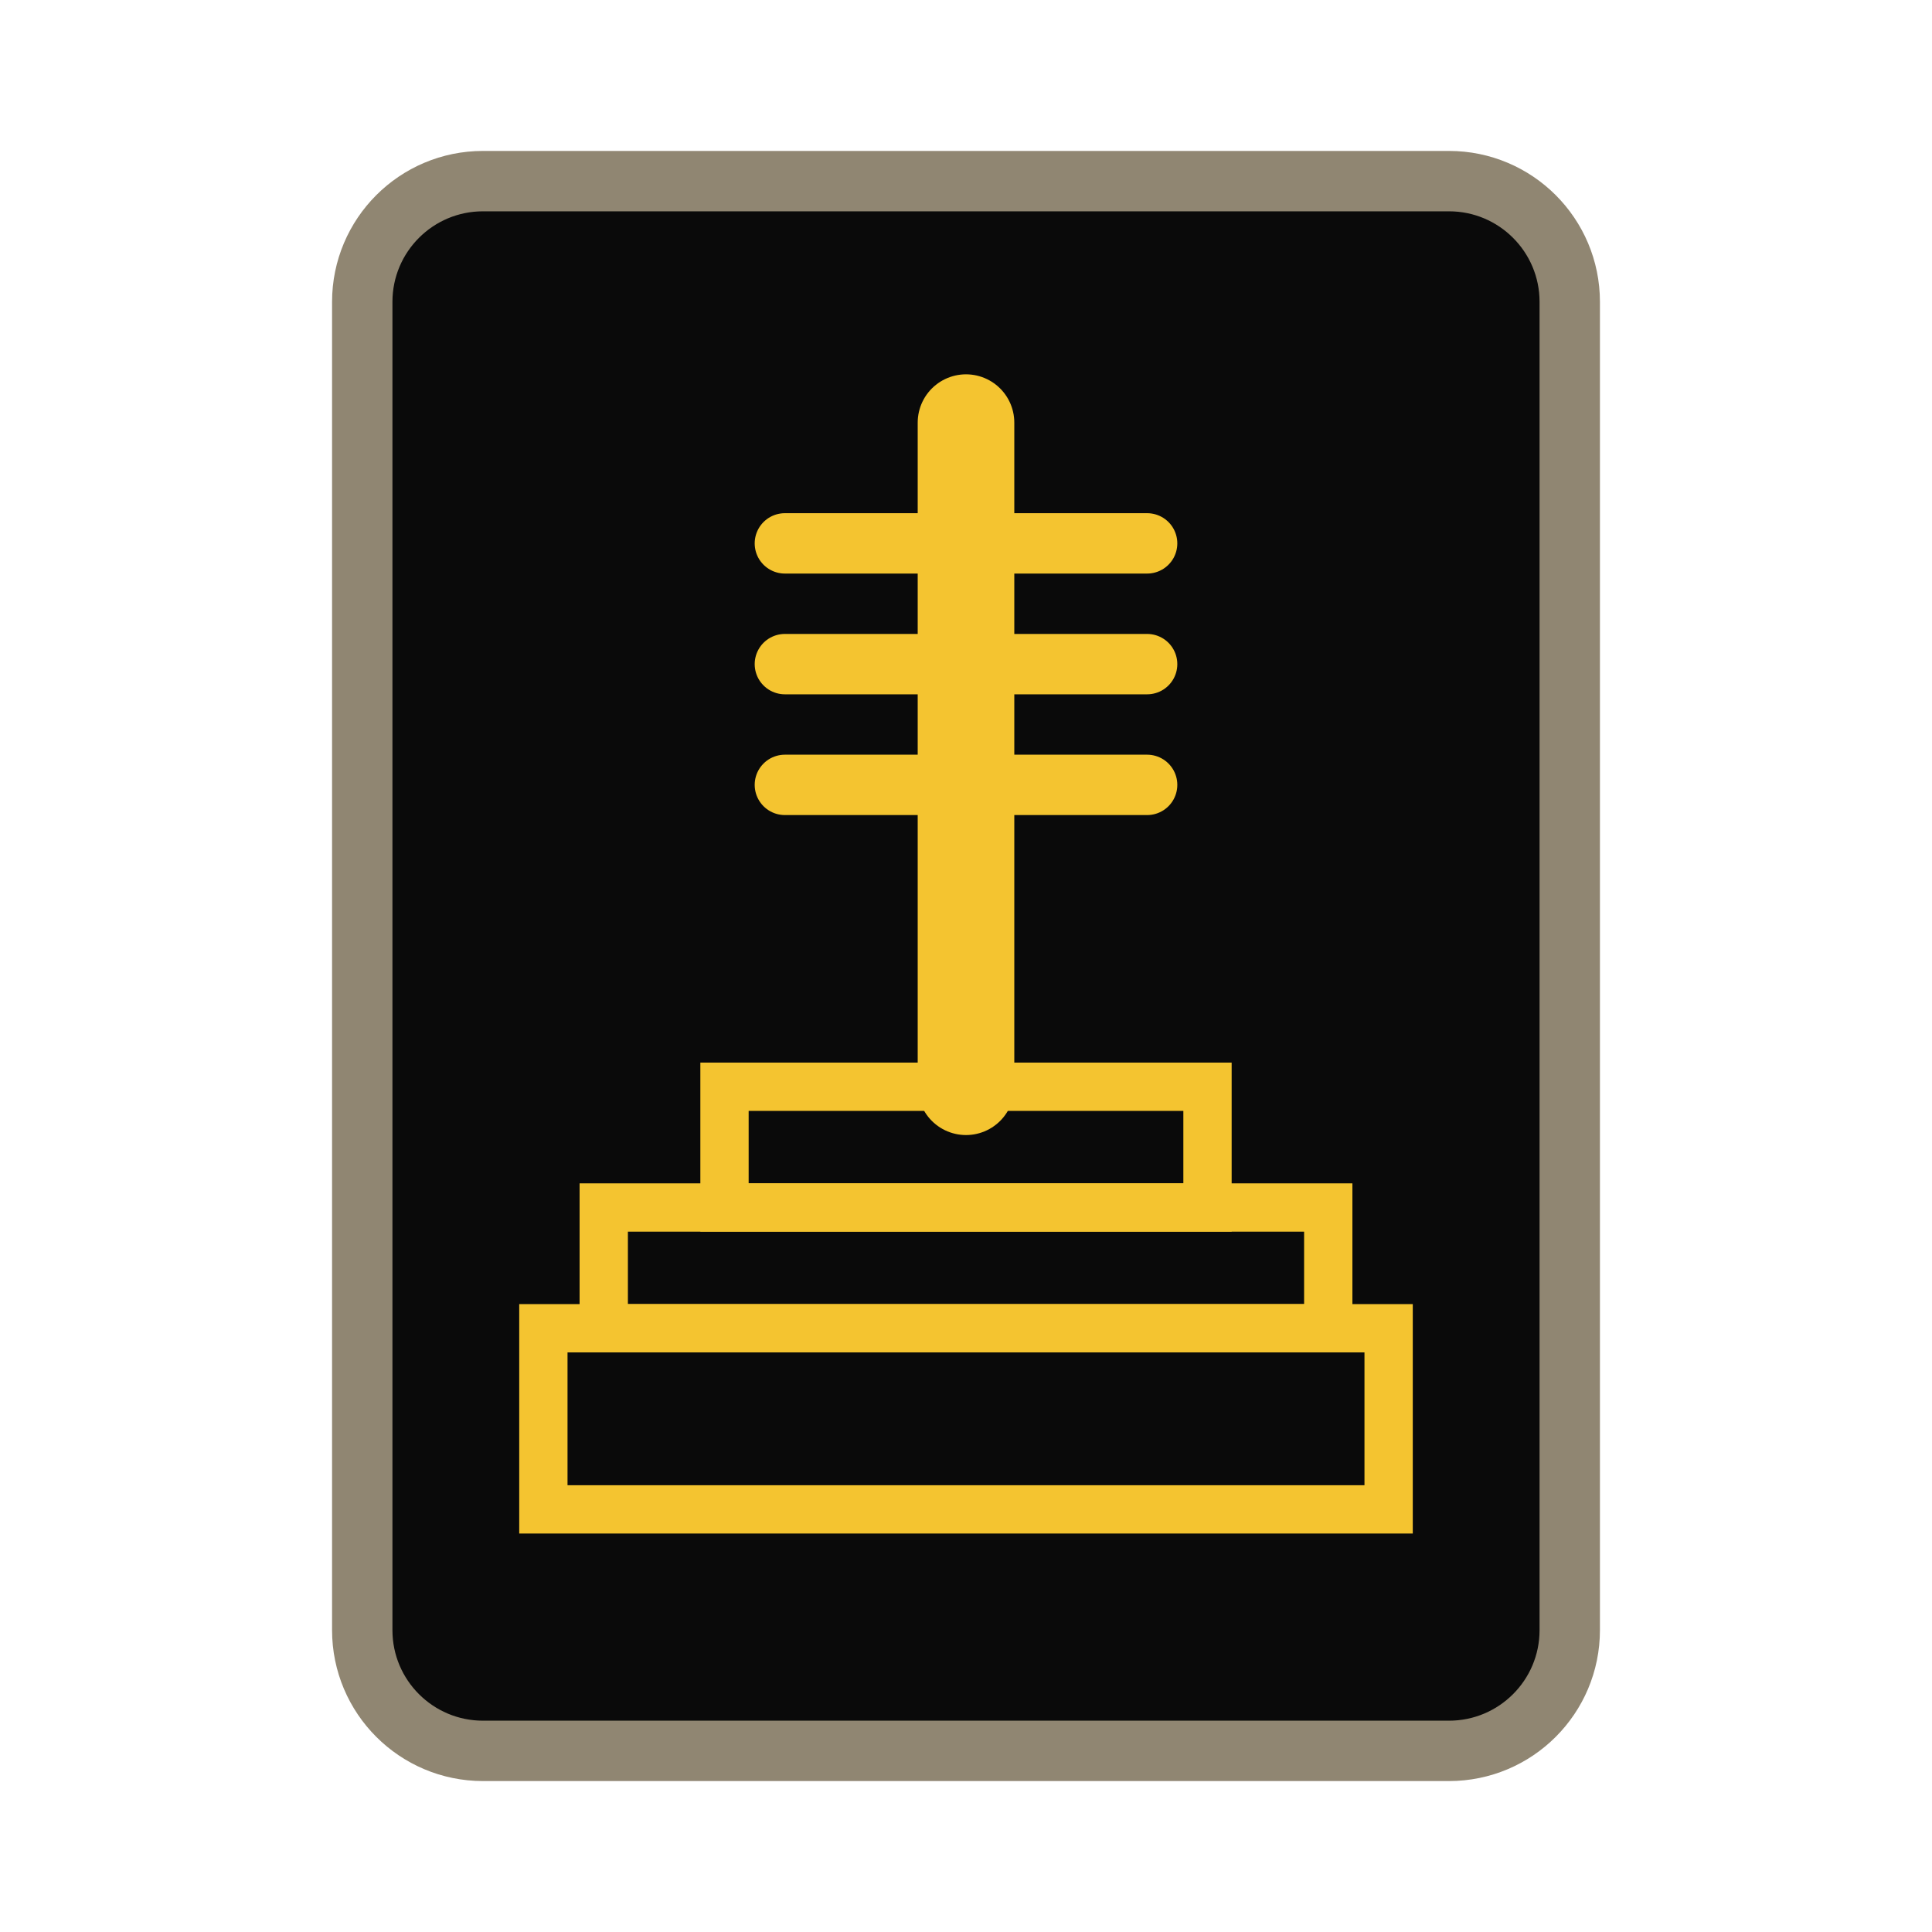
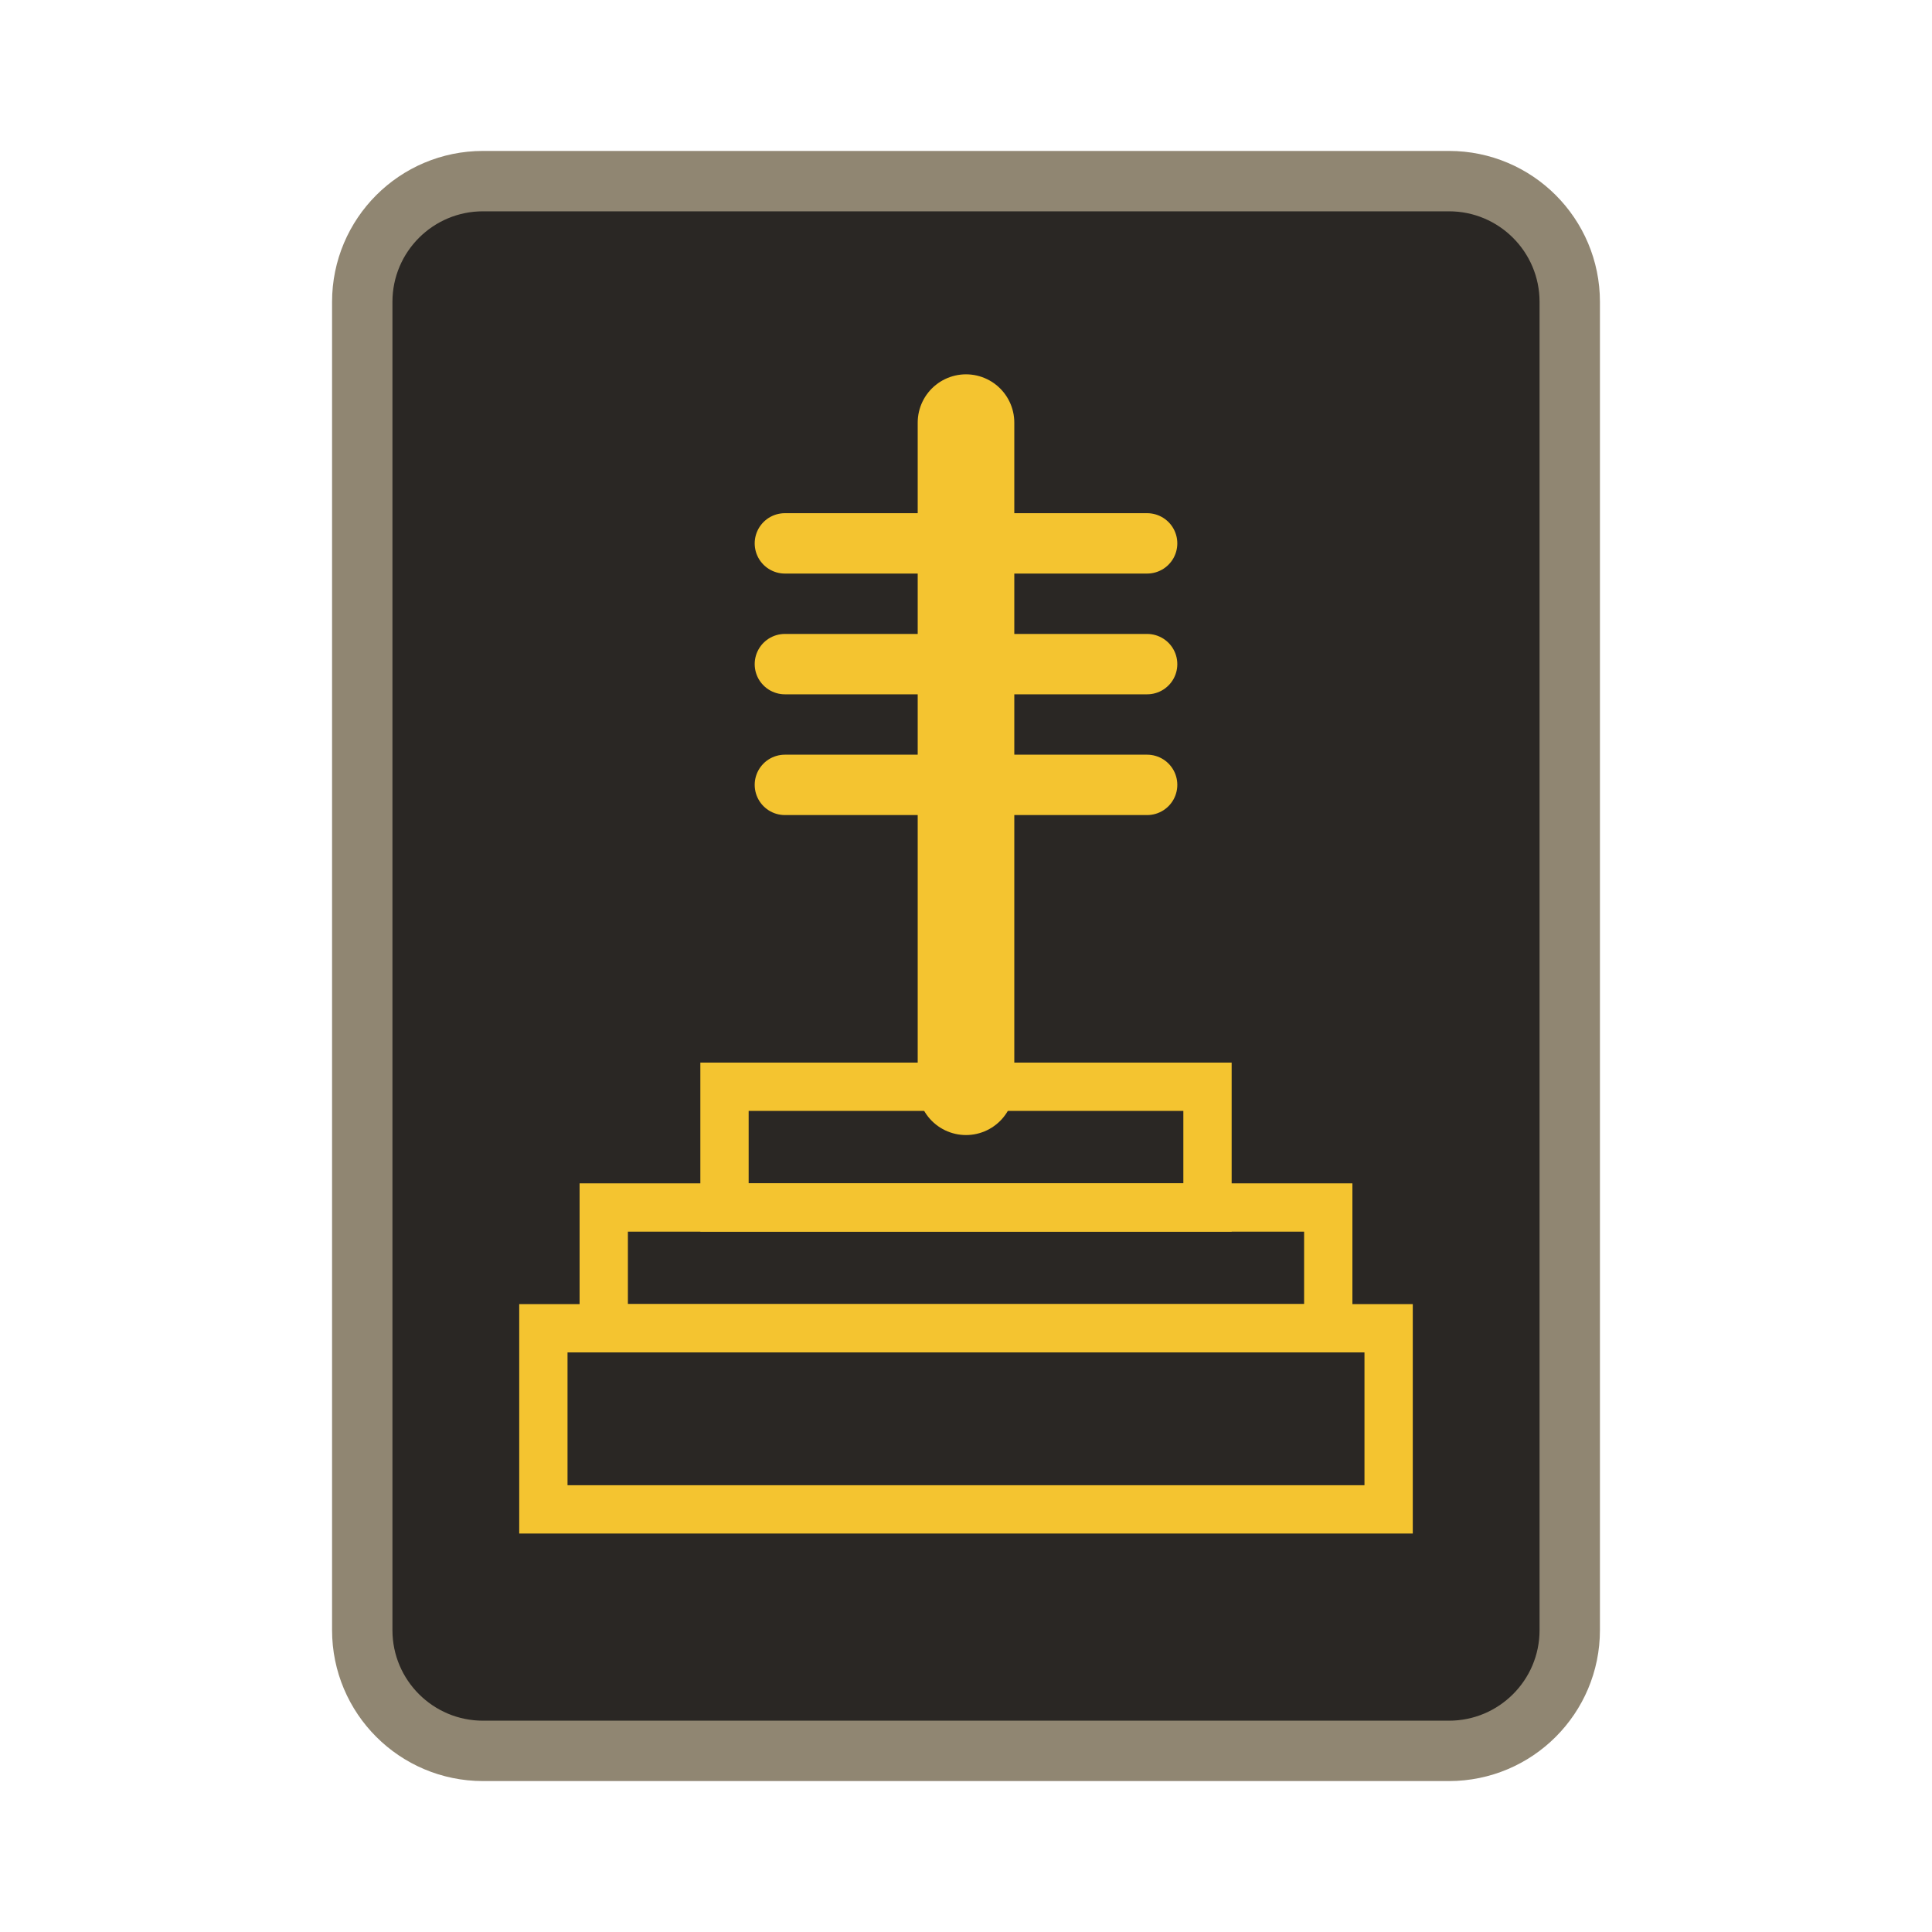
<svg xmlns="http://www.w3.org/2000/svg" viewBox="0 0 16 16">
-   <rect x="3" y="1.5" width="10" height="13" rx="1" fill="#0A0A0A" stroke="#908672" stroke-width="0.5" />
+   <rect x="3" y="1.5" width="10" height="13" rx="1" fill="#2A2724" stroke="#908672" stroke-width="0.5" />
  <line x1="8" y1="3.5" x2="8" y2="9" stroke="#F4C430" stroke-width="0.8" stroke-linecap="round" />
  <line x1="6.5" y1="4.5" x2="9.5" y2="4.5" stroke="#F4C430" stroke-width="0.5" stroke-linecap="round" />
  <line x1="6.5" y1="5.5" x2="9.5" y2="5.5" stroke="#F4C430" stroke-width="0.5" stroke-linecap="round" />
  <line x1="6.5" y1="6.5" x2="9.5" y2="6.5" stroke="#F4C430" stroke-width="0.5" stroke-linecap="round" />
  <rect x="6" y="9" width="4" height="1" fill="none" stroke="#F4C430" stroke-width="0.4" />
  <rect x="5" y="10" width="6" height="1" fill="none" stroke="#F4C430" stroke-width="0.4" />
  <rect x="4.5" y="11" width="7" height="1.5" fill="none" stroke="#F4C430" stroke-width="0.4" />
</svg>
